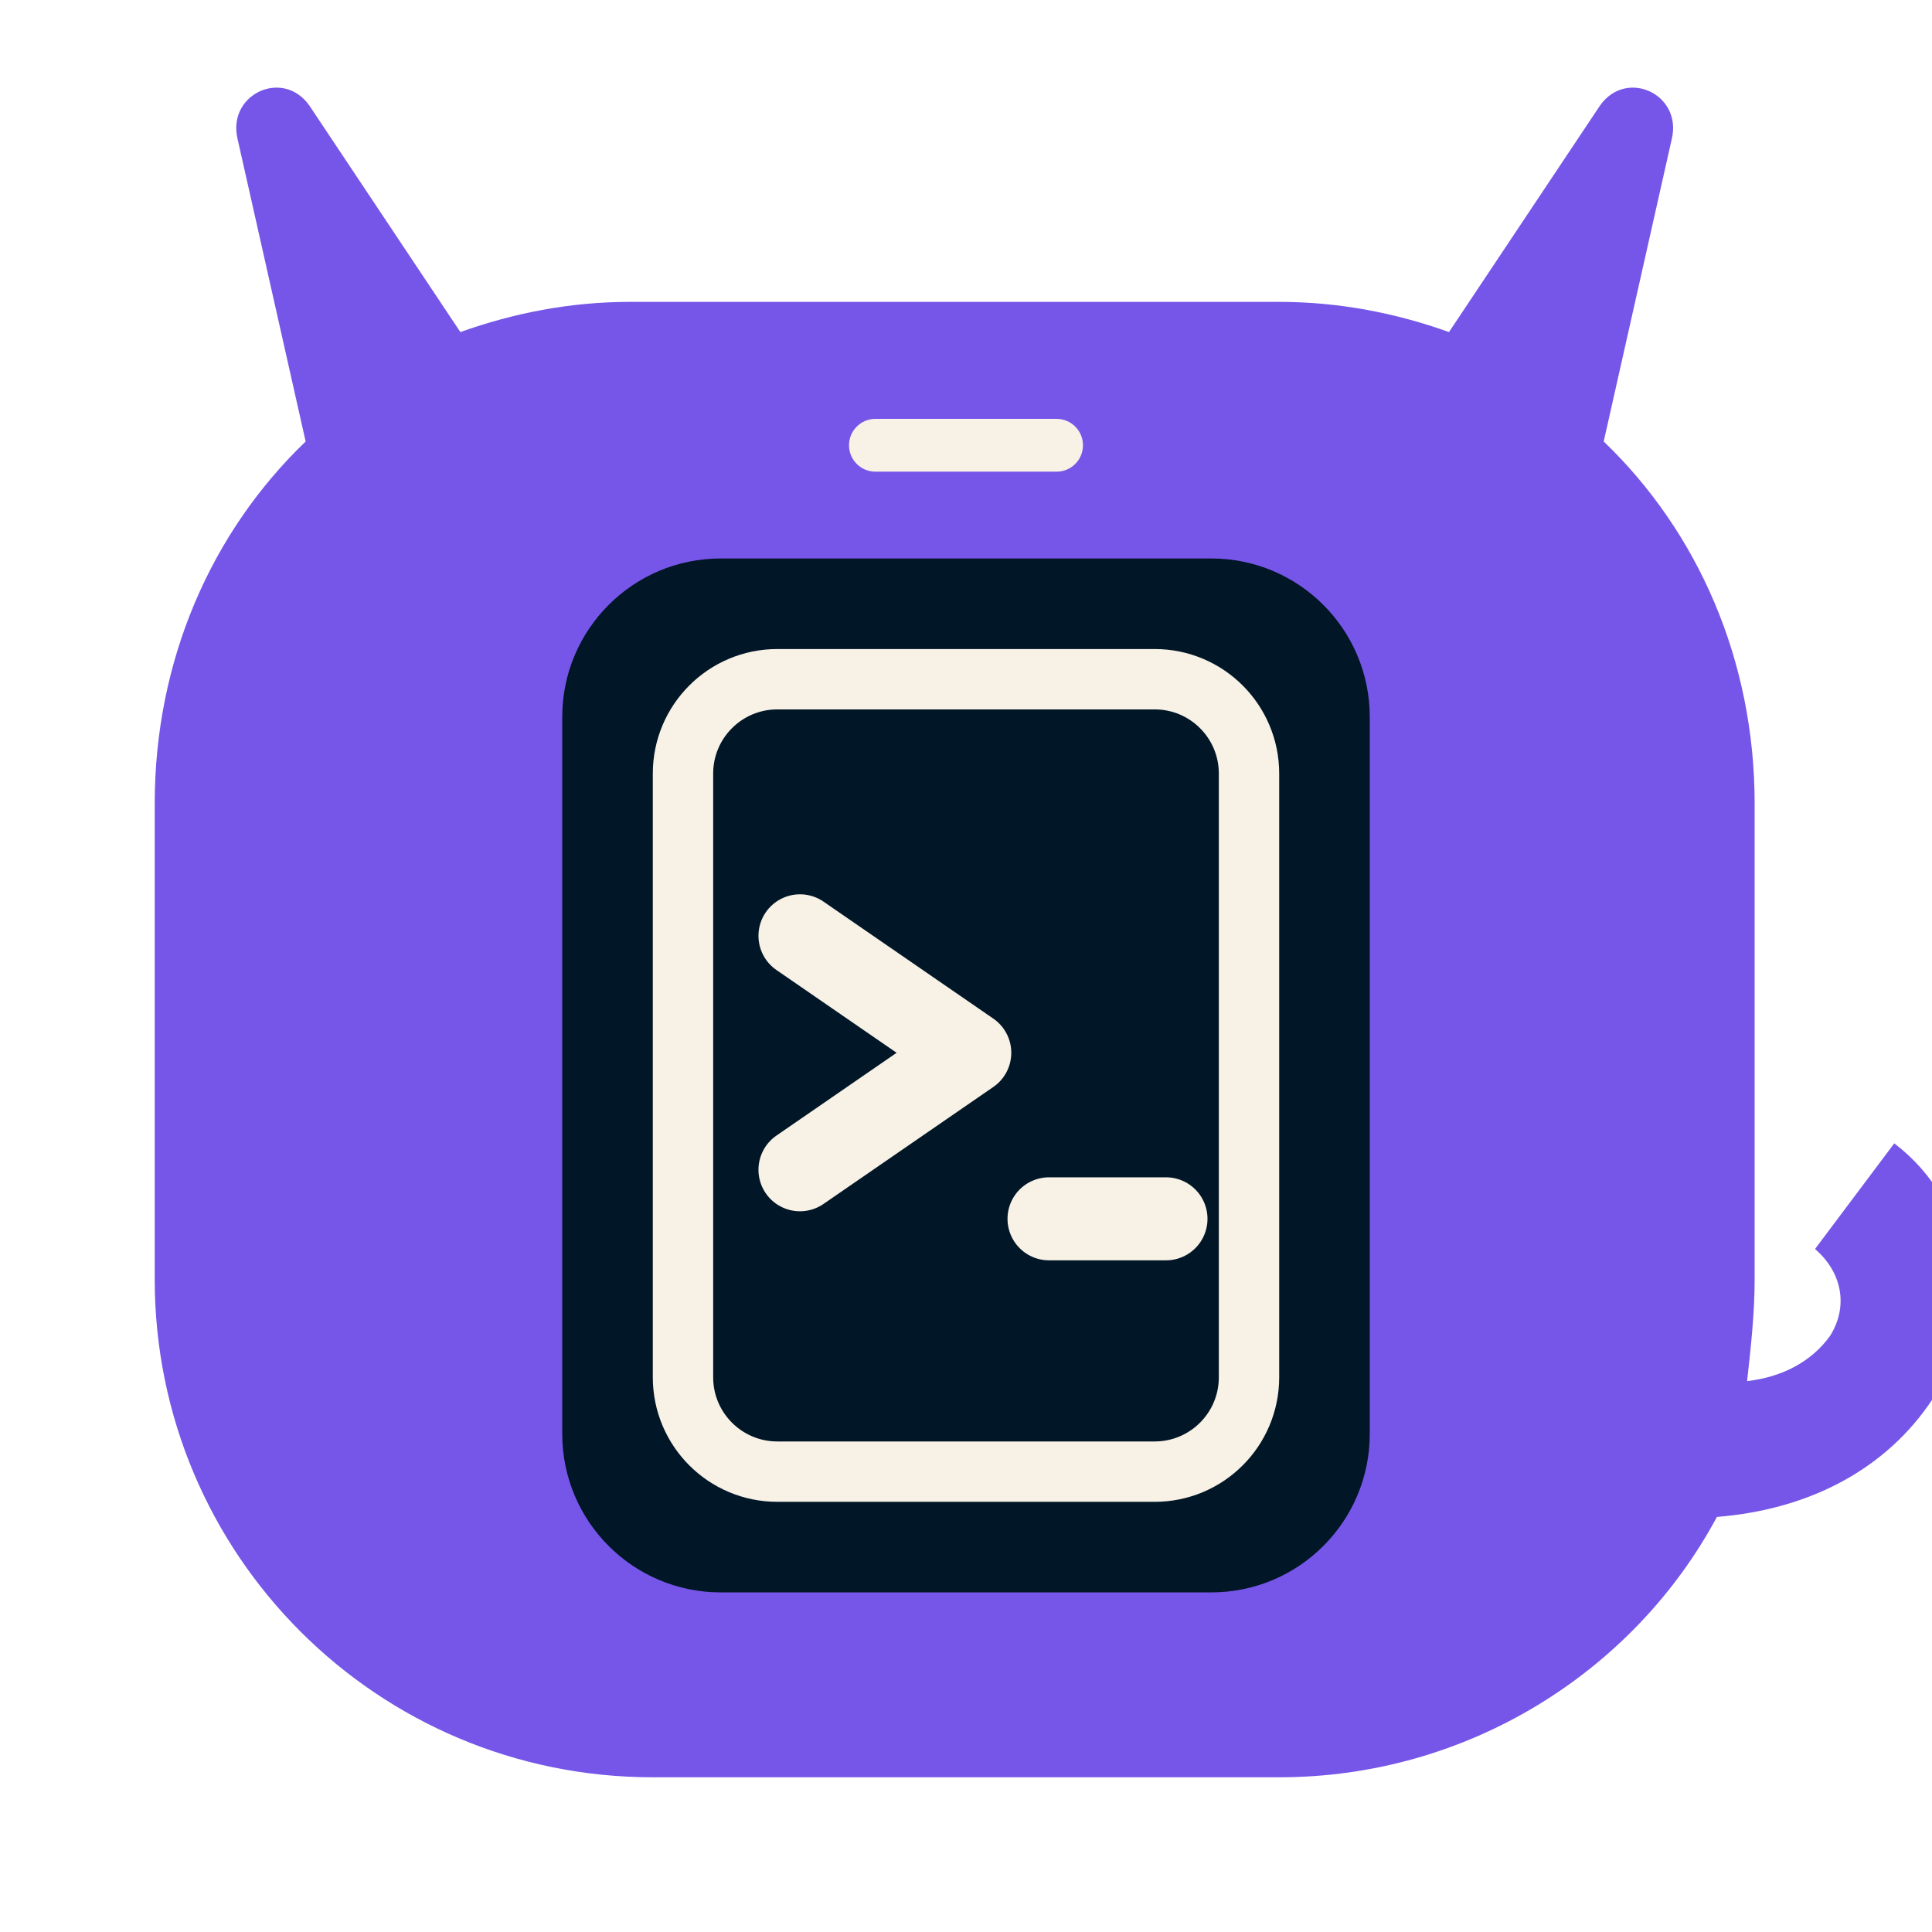
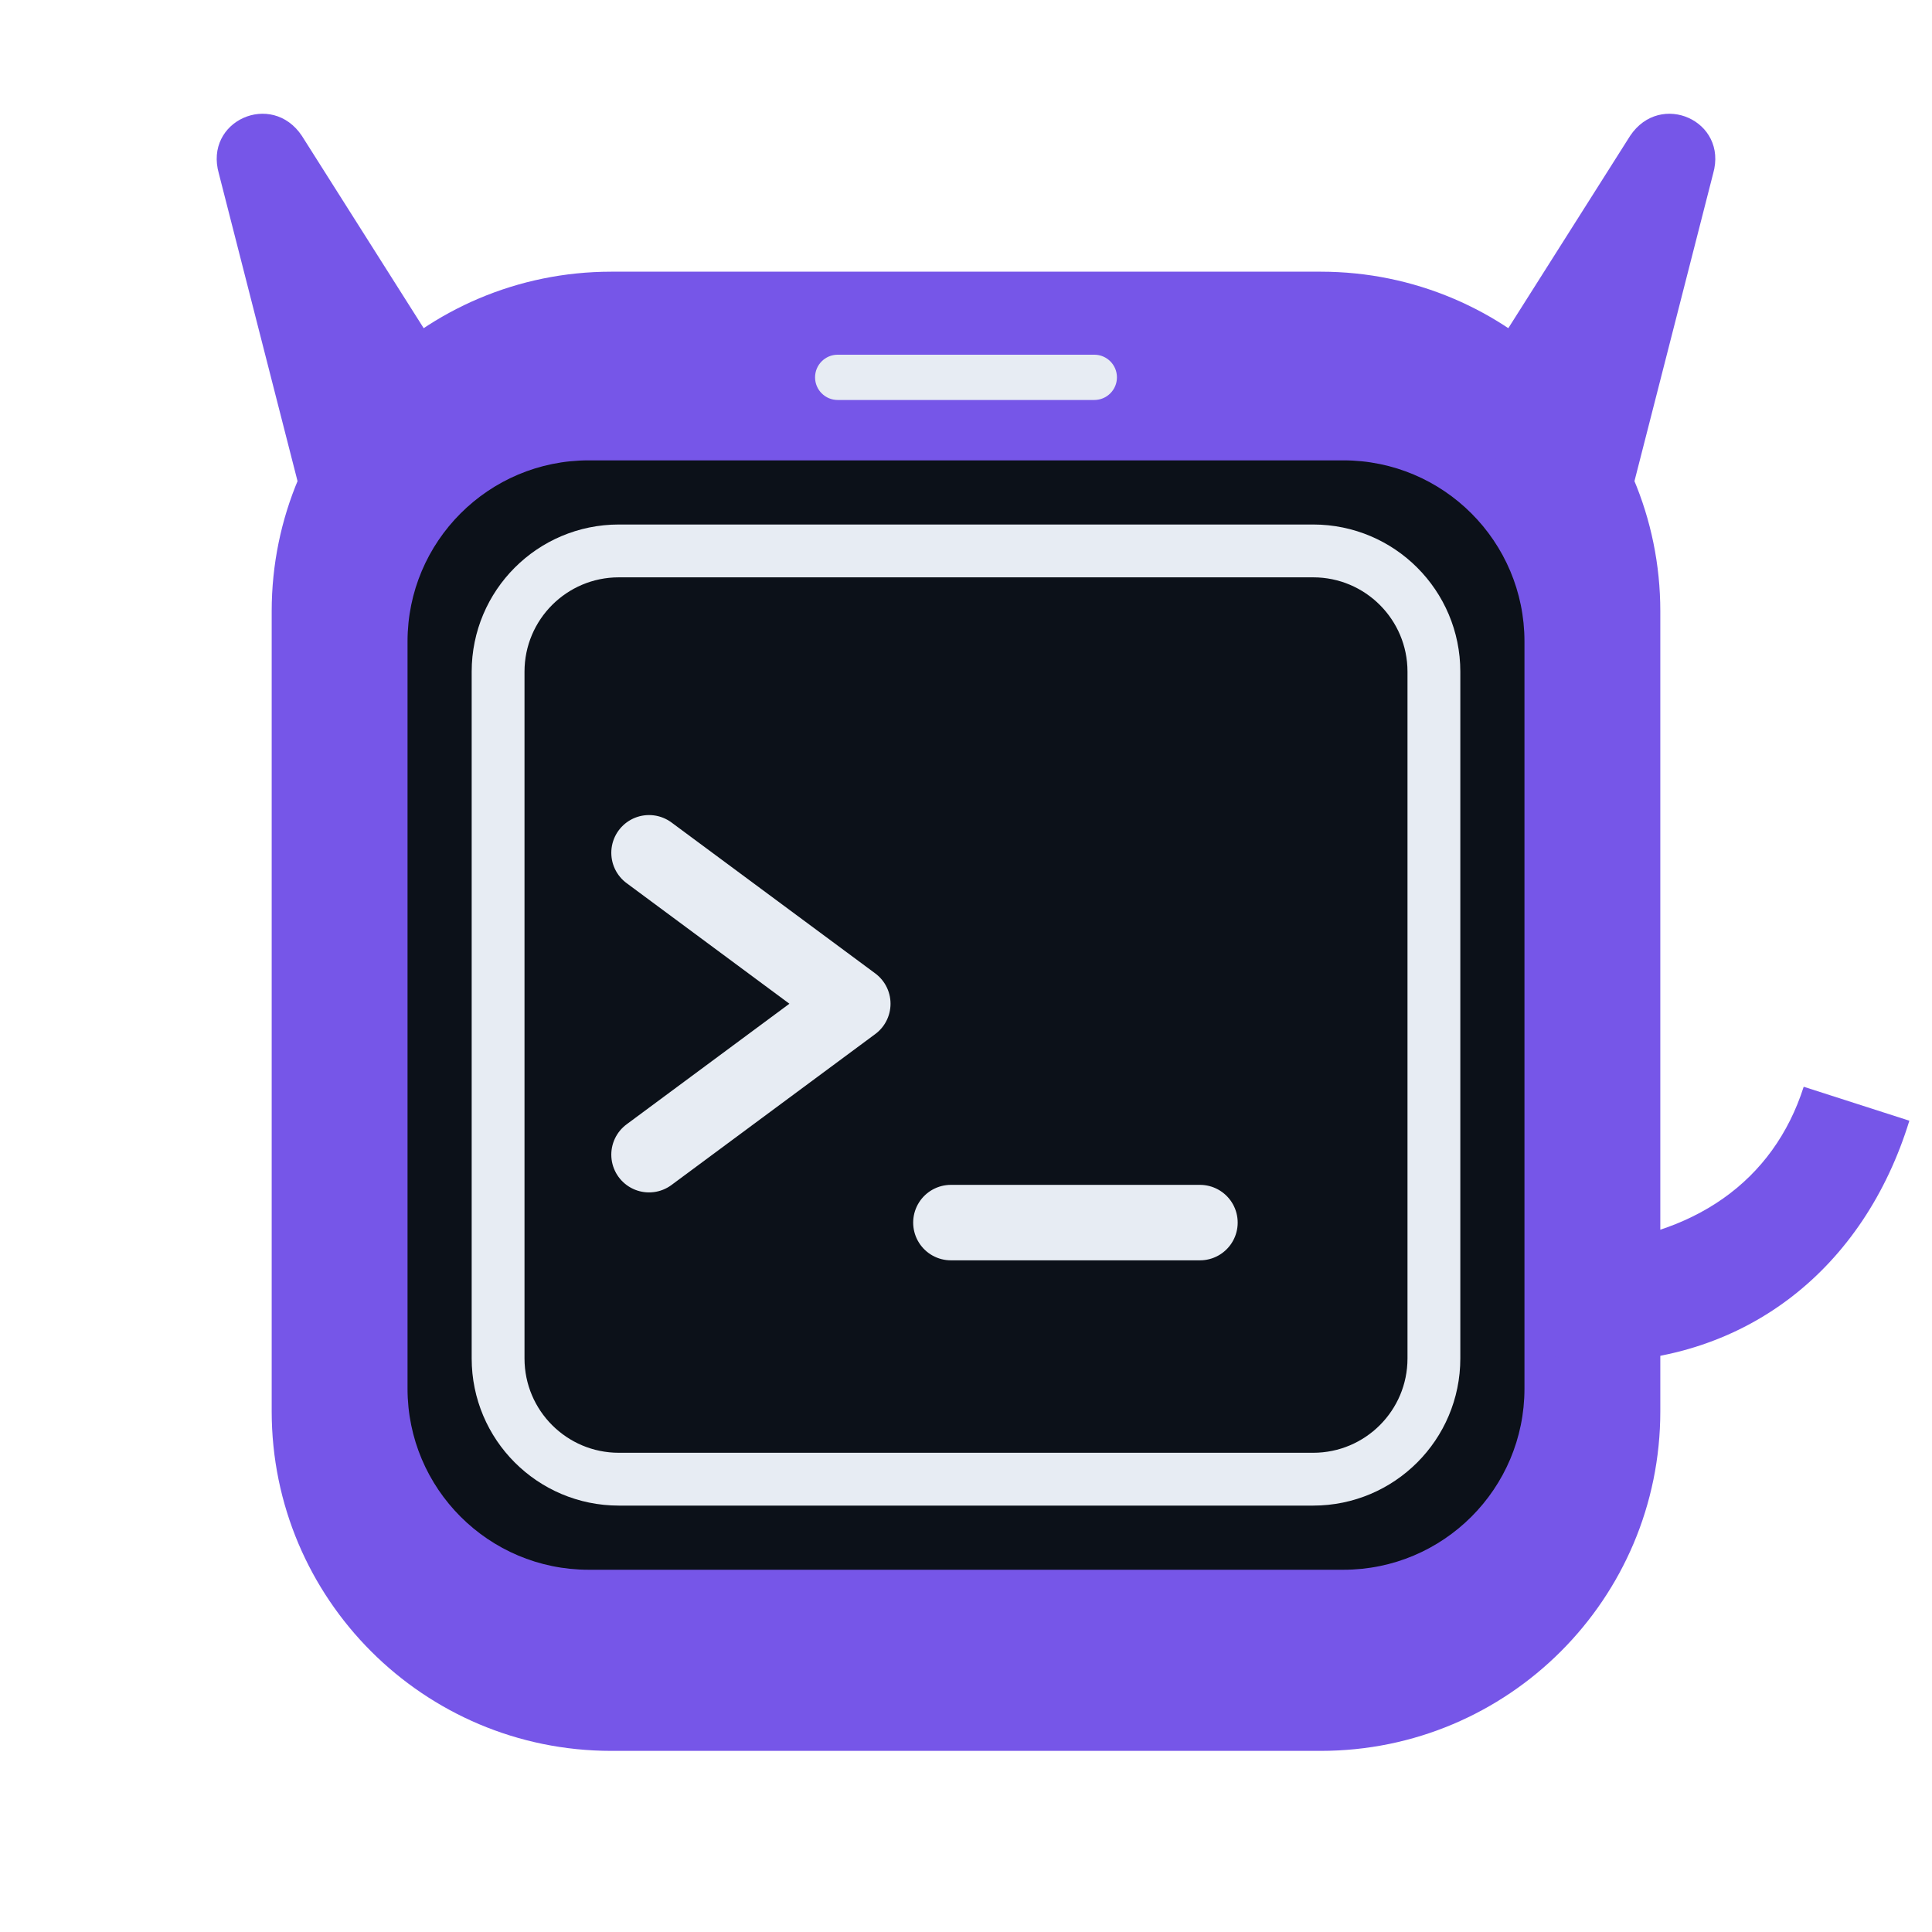
<svg xmlns="http://www.w3.org/2000/svg" viewBox="0 0 512 512">
-   <path fill="#7656E8" d="M122 88 82 28c-7-10-22-3-19 9l18 80c-25 24-40 58-40 96v126c0 73 59 132 132 132h166c50 0 94-28 116-69 25-2 45-13 57-31 15-23 11-52-10-68l-21 28c7 6 9 15 4 23-5 7-13 11-22 12 1-9 2-18 2-27V213c0-38-15-72-40-96l18-80c3-12-12-19-19-9l-40 60c-14-5-29-8-45-8H167c-16 0-31 3-45 8Z" />
-   <rect width="214" height="274" x="149" y="148" fill="#011627" rx="42" />
-   <rect width="150" height="210" x="181" y="180" fill="none" stroke="#F7F1E6" stroke-width="16" rx="25" />
-   <rect width="62" height="14" x="225" y="111" fill="#F7F1E6" rx="7" />
-   <path fill="none" stroke="#F7F1E6" stroke-linecap="round" stroke-linejoin="round" stroke-width="22" d="m212 248 45 31-45 31m66 13h31" />
+   <rect width="368" height="392" x="72" y="72" fill="#7656E8" rx="90" />
+   <path fill="#7656E8" d="M118 96 80 36c-8-12-26-4-22 10l22 86 68-20-30-16Zm276 0 38-60c8-12 26-4 22 10l-22 86-68-20 30-16Zm24 234c31-2 52-17 60-42l28 9c-12 39-43 64-84 64l-14-2 10-29Z" />
+   <rect width="296" height="294" x="108" y="122" fill="#0C1119" rx="48" />
+   <rect width="248" height="246" x="132" y="146" fill="none" stroke="#E7ECF3" stroke-width="14" rx="32" />
+   <rect width="80" height="12" x="216" y="94" fill="#E7ECF3" rx="6" />
+   <path fill="none" stroke="#E7ECF3" stroke-linecap="round" stroke-linejoin="round" stroke-width="20" d="m172 226 54 40-54 40m80 18h66" />
</svg>
